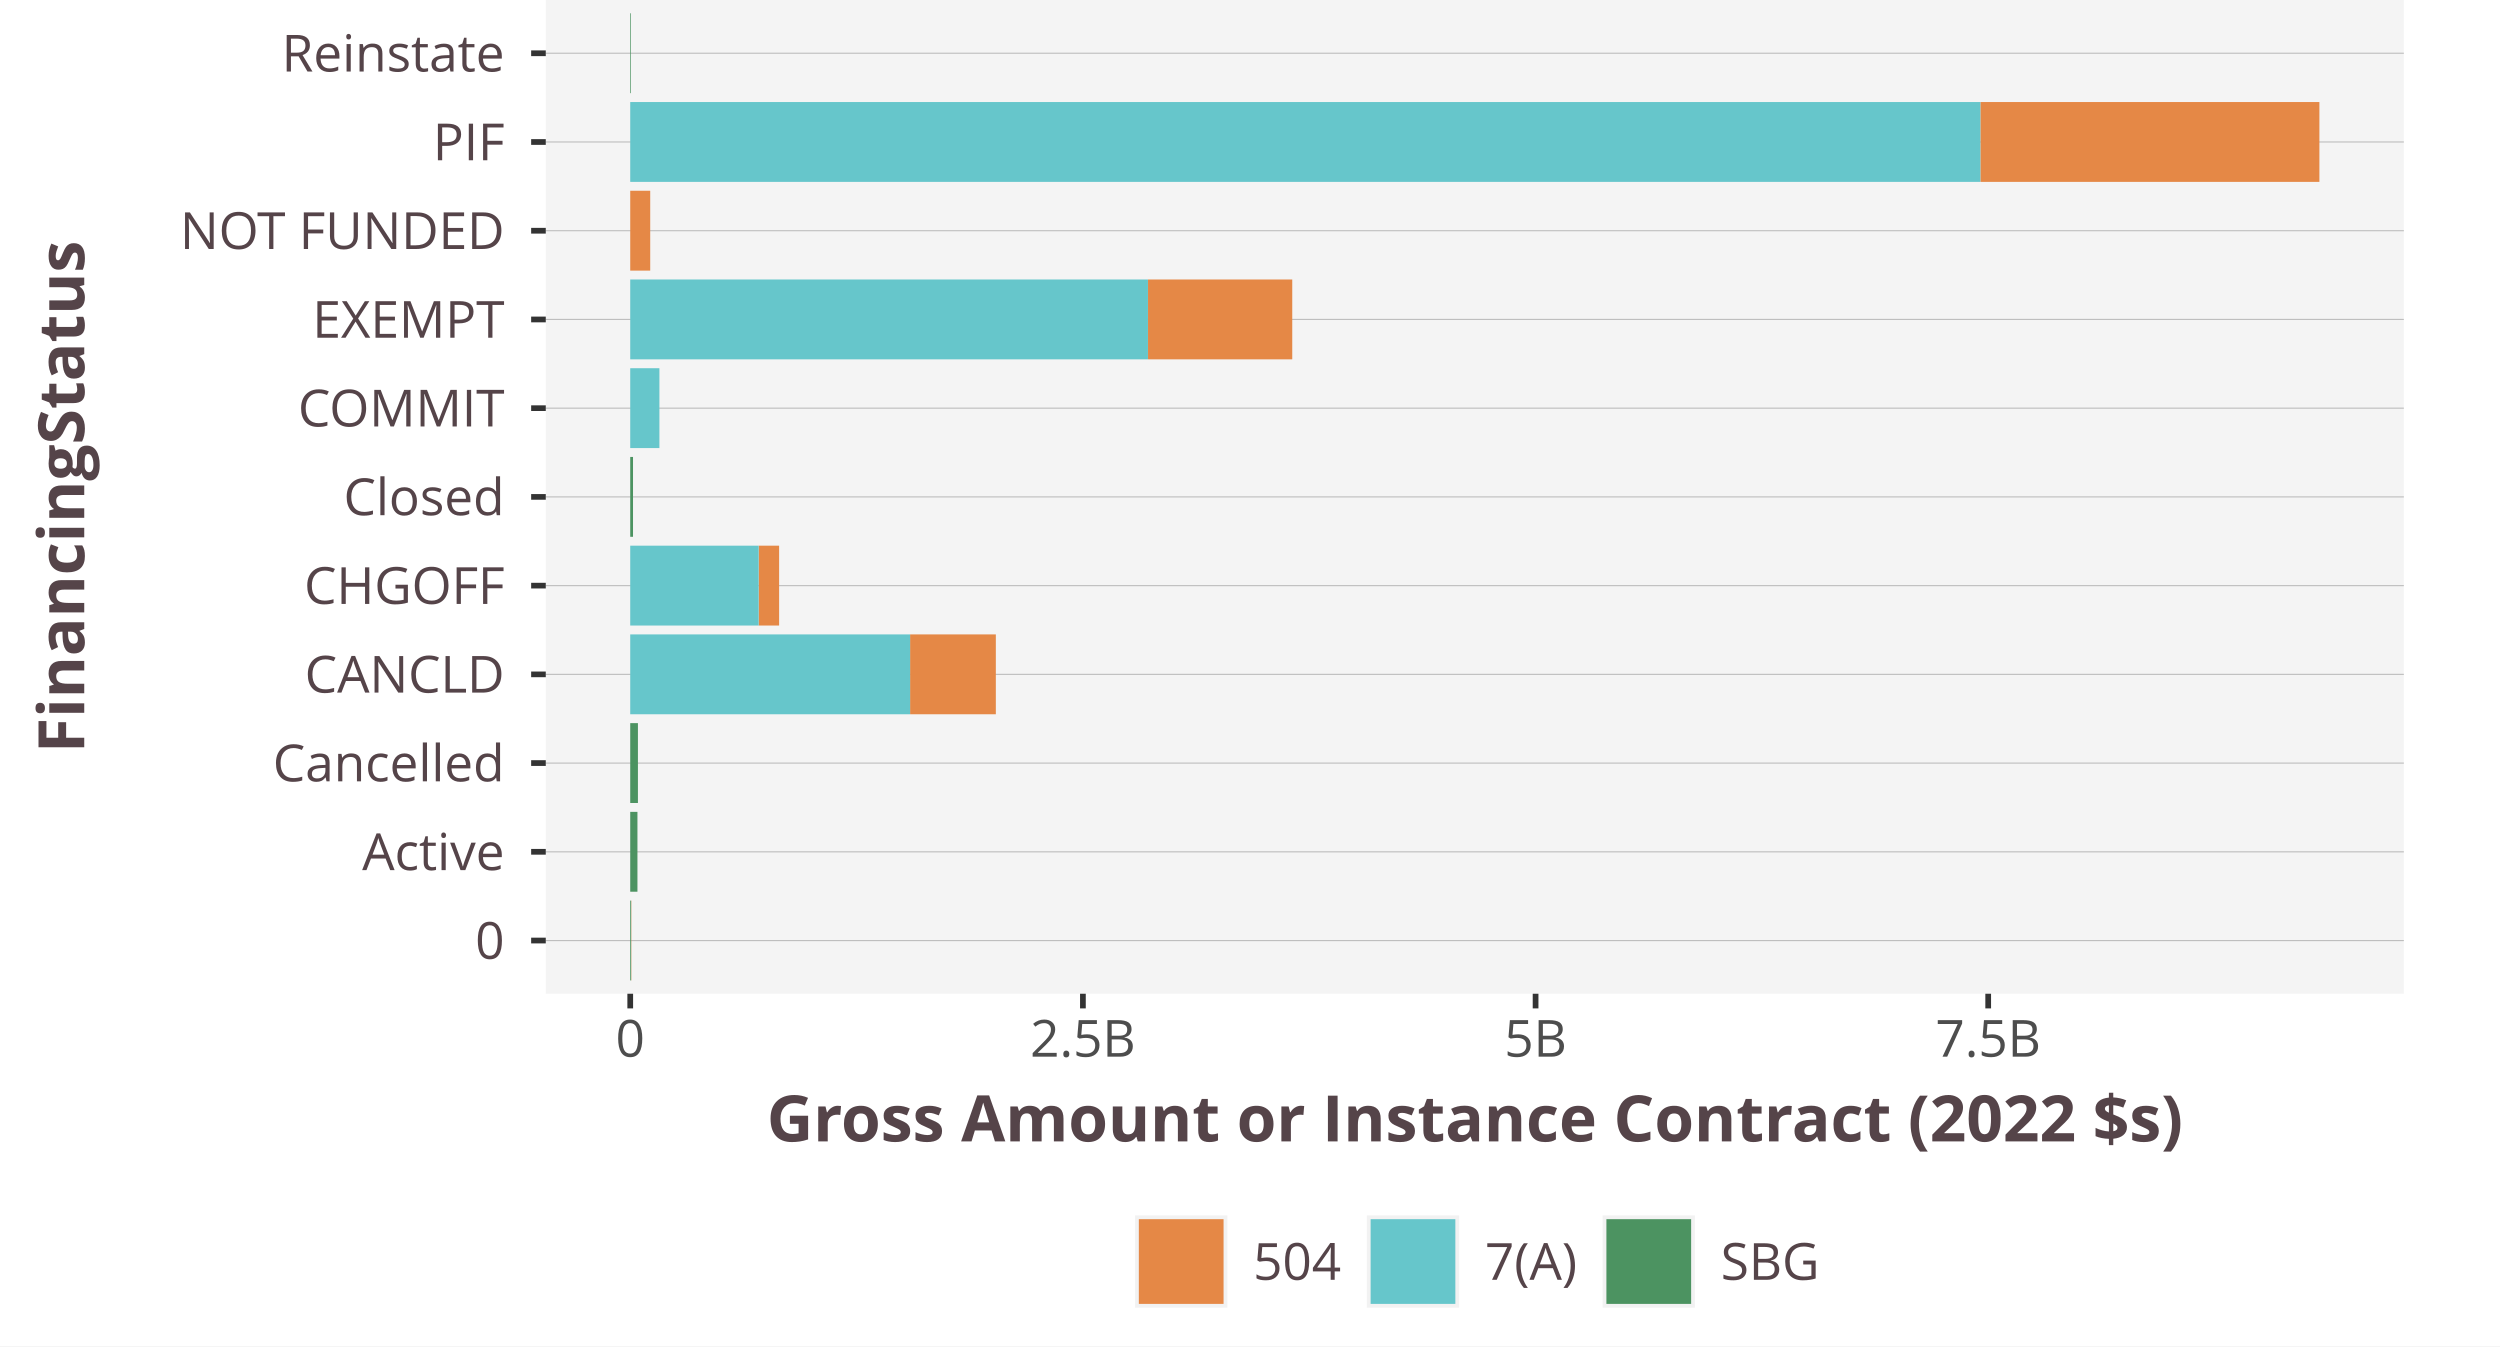
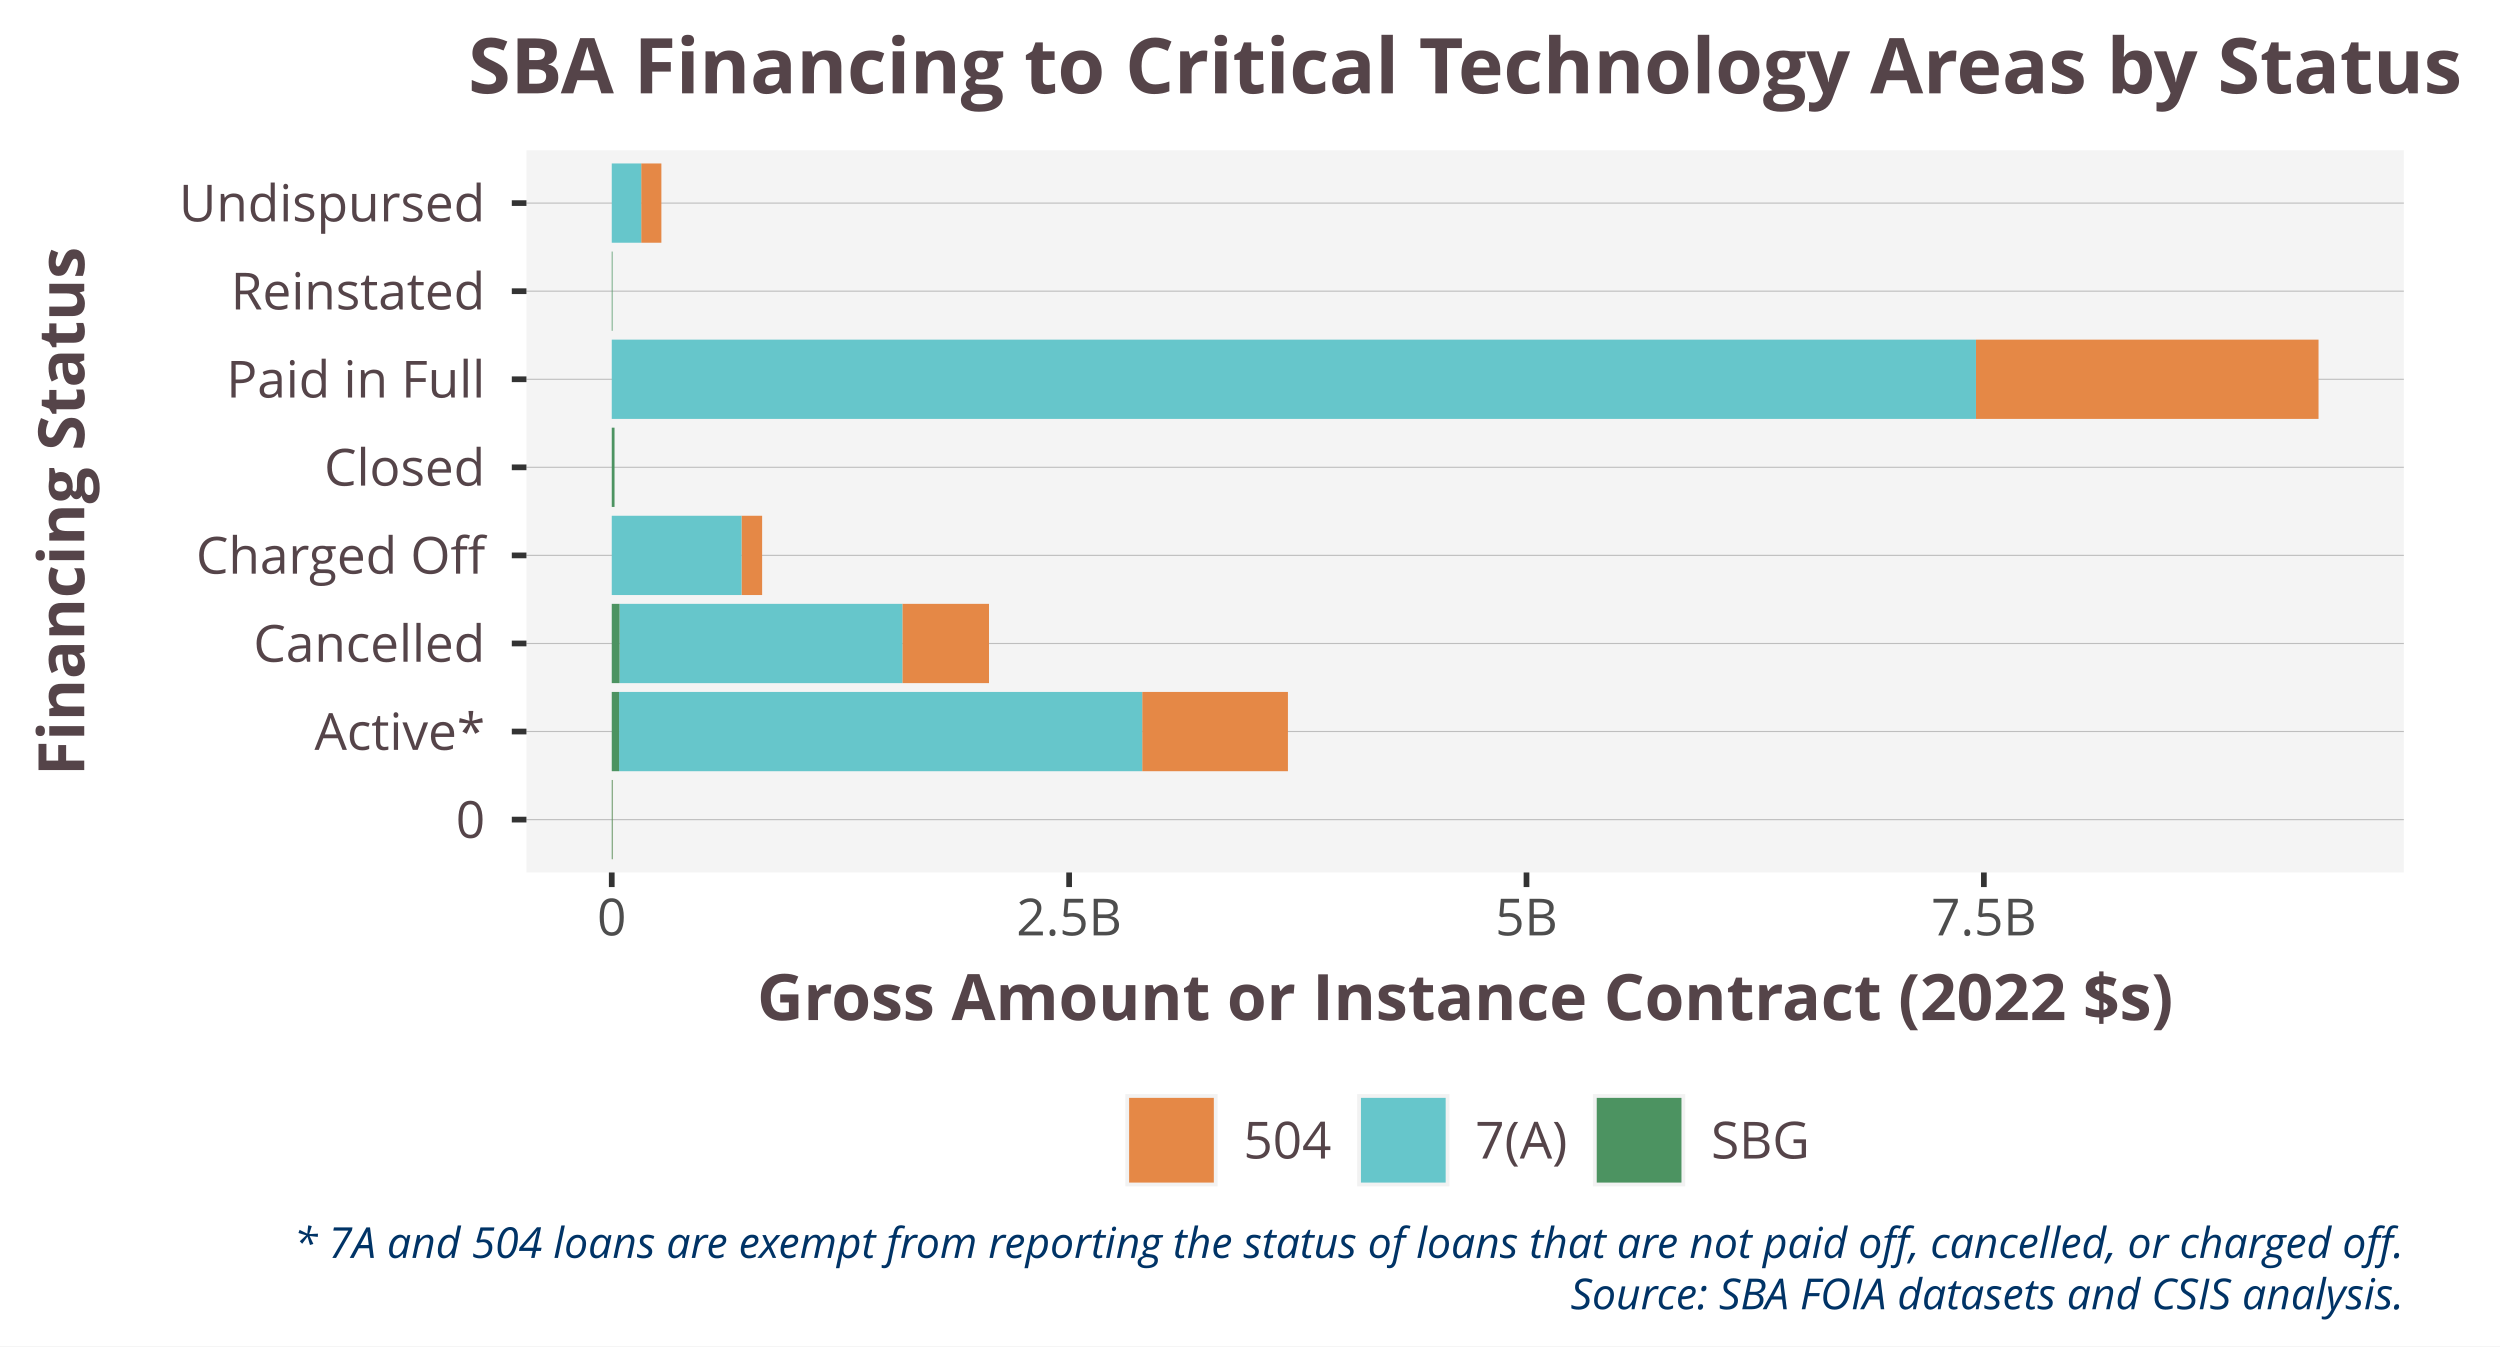
<svg xmlns="http://www.w3.org/2000/svg" class="svglite" width="468.00pt" height="252.00pt" viewBox="0 0 468.00 252.00">
  <defs>
    <style type="text/css">
    .svglite line, .svglite polyline, .svglite polygon, .svglite path, .svglite rect, .svglite circle {
      fill: none;
      stroke: #000000;
      stroke-linecap: round;
      stroke-linejoin: round;
      stroke-miterlimit: 10.00;
    }
    .svglite text {
      white-space: pre;
    }
  </style>
  </defs>
  <rect width="100%" height="100%" style="stroke: none; fill: #FFFFFF;" />
  <defs>
    <clipPath id="cpMC4wMHw0NjguMDB8MC4wMHwyNTIuMDA=">
      <rect x="0.00" y="0.00" width="468.00" height="252.00" />
    </clipPath>
  </defs>
  <g clip-path="url(#cpMC4wMHw0NjguMDB8MC4wMHwyNTIuMDA=)">
-     <rect x="0.00" y="-0" width="468.00" height="252.00" style="stroke-width: 1.07; stroke: #FFFFFF; fill: #FFFFFF;" />
+     <rect x="0.00" y="0.00" width="468.00" height="252.00" style="stroke-width: 1.07; stroke: #FFFFFF; fill: #FFFFFF;" />
  </g>
  <defs>
-     <clipPath id="cpMTAyLjE3fDQ1MC4wMHwwLjAwfDE4Ni4wMw==">
-       <rect x="102.17" y="0.00" width="347.83" height="186.03" />
+     <clipPath id="cpOTguNTV8NDUwLjAwfDI4LjEzfDE2My4zMg==">
+       <rect x="98.55" y="28.13" width="351.45" height="135.19" />
    </clipPath>
  </defs>
-   <g clip-path="url(#cpMTAyLjE3fDQ1MC4wMHwwLjAwfDE4Ni4wMw==)">
-     <rect x="102.17" y="0.00" width="347.83" height="186.03" style="stroke-width: 1.07; stroke: none; fill: #F4F4F4;" />
-     <polyline points="102.17,176.07 450.00,176.07 " style="stroke-width: 0.21; stroke: #BEBEBE; stroke-linecap: butt;" />
-     <polyline points="102.17,159.46 450.00,159.46 " style="stroke-width: 0.21; stroke: #BEBEBE; stroke-linecap: butt;" />
-     <polyline points="102.17,142.85 450.00,142.85 " style="stroke-width: 0.21; stroke: #BEBEBE; stroke-linecap: butt;" />
-     <polyline points="102.17,126.24 450.00,126.24 " style="stroke-width: 0.21; stroke: #BEBEBE; stroke-linecap: butt;" />
-     <polyline points="102.17,109.63 450.00,109.63 " style="stroke-width: 0.21; stroke: #BEBEBE; stroke-linecap: butt;" />
-     <polyline points="102.17,93.02 450.00,93.02 " style="stroke-width: 0.21; stroke: #BEBEBE; stroke-linecap: butt;" />
-     <polyline points="102.17,76.41 450.00,76.41 " style="stroke-width: 0.21; stroke: #BEBEBE; stroke-linecap: butt;" />
-     <polyline points="102.17,59.80 450.00,59.80 " style="stroke-width: 0.21; stroke: #BEBEBE; stroke-linecap: butt;" />
-     <polyline points="102.17,43.19 450.00,43.19 " style="stroke-width: 0.21; stroke: #BEBEBE; stroke-linecap: butt;" />
-     <polyline points="102.17,26.58 450.00,26.58 " style="stroke-width: 0.21; stroke: #BEBEBE; stroke-linecap: butt;" />
-     <polyline points="102.17,9.97 450.00,9.97 " style="stroke-width: 0.21; stroke: #BEBEBE; stroke-linecap: butt;" />
-     <rect x="170.37" y="118.76" width="16.05" height="14.95" style="stroke-width: 1.07; stroke: none; stroke-linecap: butt; stroke-linejoin: miter; fill: #E58846;" />
-     <rect x="142.03" y="102.15" width="3.82" height="14.95" style="stroke-width: 1.07; stroke: none; stroke-linecap: butt; stroke-linejoin: miter; fill: #E58846;" />
-     <rect x="214.91" y="52.32" width="27.00" height="14.95" style="stroke-width: 1.07; stroke: none; stroke-linecap: butt; stroke-linejoin: miter; fill: #E58846;" />
-     <rect x="117.98" y="35.71" width="3.74" height="14.95" style="stroke-width: 1.07; stroke: none; stroke-linecap: butt; stroke-linejoin: miter; fill: #E58846;" />
-     <rect x="370.73" y="19.10" width="63.46" height="14.95" style="stroke-width: 1.07; stroke: none; stroke-linecap: butt; stroke-linejoin: miter; fill: #E58846;" />
-     <rect x="118.14" y="168.59" width="0.049" height="14.95" style="stroke-width: 1.07; stroke: none; stroke-linecap: butt; stroke-linejoin: miter; fill: #E58846;" />
-     <rect x="117.98" y="118.76" width="52.39" height="14.95" style="stroke-width: 1.07; stroke: none; stroke-linecap: butt; stroke-linejoin: miter; fill: #66C6CB;" />
-     <rect x="117.98" y="102.15" width="24.04" height="14.95" style="stroke-width: 1.07; stroke: none; stroke-linecap: butt; stroke-linejoin: miter; fill: #66C6CB;" />
-     <rect x="117.98" y="68.93" width="5.46" height="14.95" style="stroke-width: 1.07; stroke: none; stroke-linecap: butt; stroke-linejoin: miter; fill: #66C6CB;" />
-     <rect x="117.98" y="52.32" width="96.92" height="14.95" style="stroke-width: 1.07; stroke: none; stroke-linecap: butt; stroke-linejoin: miter; fill: #66C6CB;" />
-     <rect x="117.98" y="19.10" width="252.74" height="14.95" style="stroke-width: 1.07; stroke: none; stroke-linecap: butt; stroke-linejoin: miter; fill: #66C6CB;" />
-     <rect x="117.98" y="151.98" width="1.35" height="14.95" style="stroke-width: 1.07; stroke: none; stroke-linecap: butt; stroke-linejoin: miter; fill: #4C9361;" />
-     <rect x="117.98" y="135.37" width="1.44" height="14.95" style="stroke-width: 1.07; stroke: none; stroke-linecap: butt; stroke-linejoin: miter; fill: #4C9361;" />
-     <rect x="117.98" y="85.54" width="0.52" height="14.95" style="stroke-width: 1.07; stroke: none; stroke-linecap: butt; stroke-linejoin: miter; fill: #4C9361;" />
-     <rect x="117.98" y="2.49" width="0.13" height="14.95" style="stroke-width: 1.07; stroke: none; stroke-linecap: butt; stroke-linejoin: miter; fill: #4C9361;" />
-     <rect x="117.98" y="168.59" width="0.16" height="14.95" style="stroke-width: 1.07; stroke: none; stroke-linecap: butt; stroke-linejoin: miter; fill: #4C9361;" />
+   <g clip-path="url(#cpOTguNTV8NDUwLjAwfDI4LjEzfDE2My4zMg==)">
+     <rect x="98.55" y="28.13" width="351.45" height="135.19" style="stroke-width: 1.07; stroke: none; fill: #F4F4F4;" />
+     <polyline points="98.55,153.43 450.00,153.43 " style="stroke-width: 0.21; stroke: #BEBEBE; stroke-linecap: butt;" />
+     <polyline points="98.55,136.94 450.00,136.94 " style="stroke-width: 0.21; stroke: #BEBEBE; stroke-linecap: butt;" />
+     <polyline points="98.55,120.46 450.00,120.46 " style="stroke-width: 0.21; stroke: #BEBEBE; stroke-linecap: butt;" />
+     <polyline points="98.55,103.97 450.00,103.97 " style="stroke-width: 0.21; stroke: #BEBEBE; stroke-linecap: butt;" />
+     <polyline points="98.55,87.48 450.00,87.48 " style="stroke-width: 0.21; stroke: #BEBEBE; stroke-linecap: butt;" />
+     <polyline points="98.55,71.00 450.00,71.00 " style="stroke-width: 0.21; stroke: #BEBEBE; stroke-linecap: butt;" />
+     <polyline points="98.55,54.51 450.00,54.51 " style="stroke-width: 0.21; stroke: #BEBEBE; stroke-linecap: butt;" />
+     <polyline points="98.55,38.02 450.00,38.02 " style="stroke-width: 0.21; stroke: #BEBEBE; stroke-linecap: butt;" />
+     <rect x="213.82" y="129.53" width="27.28" height="14.84" style="stroke-width: 1.07; stroke: none; stroke-linecap: butt; stroke-linejoin: miter; fill: #E58846;" />
+     <rect x="168.92" y="113.04" width="16.22" height="14.84" style="stroke-width: 1.07; stroke: none; stroke-linecap: butt; stroke-linejoin: miter; fill: #E58846;" />
+     <rect x="138.81" y="96.55" width="3.86" height="14.84" style="stroke-width: 1.07; stroke: none; stroke-linecap: butt; stroke-linejoin: miter; fill: #E58846;" />
+     <rect x="369.90" y="63.58" width="64.13" height="14.84" style="stroke-width: 1.07; stroke: none; stroke-linecap: butt; stroke-linejoin: miter; fill: #E58846;" />
+     <rect x="120.03" y="30.60" width="3.78" height="14.84" style="stroke-width: 1.07; stroke: none; stroke-linecap: butt; stroke-linejoin: miter; fill: #E58846;" />
+     <rect x="114.68" y="146.01" width="0.050" height="14.84" style="stroke-width: 1.07; stroke: none; stroke-linecap: butt; stroke-linejoin: miter; fill: #E58846;" />
+     <rect x="115.89" y="129.53" width="97.93" height="14.84" style="stroke-width: 1.07; stroke: none; stroke-linecap: butt; stroke-linejoin: miter; fill: #66C6CB;" />
+     <rect x="115.98" y="113.04" width="52.94" height="14.84" style="stroke-width: 1.07; stroke: none; stroke-linecap: butt; stroke-linejoin: miter; fill: #66C6CB;" />
+     <rect x="114.52" y="96.55" width="24.29" height="14.84" style="stroke-width: 1.07; stroke: none; stroke-linecap: butt; stroke-linejoin: miter; fill: #66C6CB;" />
+     <rect x="114.52" y="63.58" width="255.38" height="14.84" style="stroke-width: 1.07; stroke: none; stroke-linecap: butt; stroke-linejoin: miter; fill: #66C6CB;" />
+     <rect x="114.52" y="30.60" width="5.51" height="14.84" style="stroke-width: 1.07; stroke: none; stroke-linecap: butt; stroke-linejoin: miter; fill: #66C6CB;" />
+     <rect x="114.52" y="129.53" width="1.37" height="14.84" style="stroke-width: 1.07; stroke: none; stroke-linecap: butt; stroke-linejoin: miter; fill: #4C9361;" />
+     <rect x="114.52" y="113.04" width="1.46" height="14.84" style="stroke-width: 1.07; stroke: none; stroke-linecap: butt; stroke-linejoin: miter; fill: #4C9361;" />
+     <rect x="114.52" y="80.06" width="0.52" height="14.84" style="stroke-width: 1.07; stroke: none; stroke-linecap: butt; stroke-linejoin: miter; fill: #4C9361;" />
+     <rect x="114.52" y="47.09" width="0.14" height="14.84" style="stroke-width: 1.07; stroke: none; stroke-linecap: butt; stroke-linejoin: miter; fill: #4C9361;" />
+     <rect x="114.52" y="146.01" width="0.16" height="14.84" style="stroke-width: 1.07; stroke: none; stroke-linecap: butt; stroke-linejoin: miter; fill: #4C9361;" />
  </g>
  <g clip-path="url(#cpMC4wMHw0NjguMDB8MC4wMHwyNTIuMDA=)">
-     <text x="94.45" y="179.49" text-anchor="end" style="font-size: 9.60px;fill: #554449; font-family: &quot;Open Sans&quot;;" textLength="5.49px" lengthAdjust="spacingAndGlyphs">0</text>
-     <text x="94.45" y="162.88" text-anchor="end" style="font-size: 9.60px;fill: #554449; font-family: &quot;Open Sans&quot;;" textLength="26.67px" lengthAdjust="spacingAndGlyphs">Active</text>
-     <text x="94.45" y="146.27" text-anchor="end" style="font-size: 9.60px;fill: #554449; font-family: &quot;Open Sans&quot;;" textLength="43.32px" lengthAdjust="spacingAndGlyphs">Cancelled</text>
-     <text x="94.45" y="129.66" text-anchor="end" style="font-size: 9.60px;fill: #554449; font-family: &quot;Open Sans&quot;;" textLength="37.32px" lengthAdjust="spacingAndGlyphs">CANCLD</text>
-     <text x="94.45" y="113.05" text-anchor="end" style="font-size: 9.60px;fill: #554449; font-family: &quot;Open Sans&quot;;" textLength="37.43px" lengthAdjust="spacingAndGlyphs">CHGOFF</text>
-     <text x="94.45" y="96.44" text-anchor="end" style="font-size: 9.60px;fill: #554449; font-family: &quot;Open Sans&quot;;" textLength="30.05px" lengthAdjust="spacingAndGlyphs">Closed</text>
-     <text x="94.45" y="79.83" text-anchor="end" style="font-size: 9.60px;fill: #554449; font-family: &quot;Open Sans&quot;;" textLength="38.71px" lengthAdjust="spacingAndGlyphs">COMMIT</text>
-     <text x="94.45" y="63.22" text-anchor="end" style="font-size: 9.60px;fill: #554449; font-family: &quot;Open Sans&quot;;" textLength="35.87px" lengthAdjust="spacingAndGlyphs">EXEMPT</text>
-     <text x="94.45" y="46.61" text-anchor="end" style="font-size: 9.60px;fill: #554449; font-family: &quot;Open Sans&quot;;" textLength="60.85px" lengthAdjust="spacingAndGlyphs">NOT FUNDED</text>
-     <text x="94.45" y="30.00" text-anchor="end" style="font-size: 9.60px;fill: #554449; font-family: &quot;Open Sans&quot;;" textLength="13.39px" lengthAdjust="spacingAndGlyphs">PIF</text>
-     <text x="94.45" y="13.39" text-anchor="end" style="font-size: 9.60px;fill: #554449; font-family: &quot;Open Sans&quot;;" textLength="41.73px" lengthAdjust="spacingAndGlyphs">Reinstate</text>
-     <polyline points="99.43,176.07 102.17,176.07 " style="stroke-width: 1.07; stroke: #333333; stroke-linecap: butt;" />
-     <polyline points="99.43,159.46 102.17,159.46 " style="stroke-width: 1.07; stroke: #333333; stroke-linecap: butt;" />
-     <polyline points="99.43,142.85 102.17,142.85 " style="stroke-width: 1.07; stroke: #333333; stroke-linecap: butt;" />
-     <polyline points="99.43,126.24 102.17,126.24 " style="stroke-width: 1.07; stroke: #333333; stroke-linecap: butt;" />
-     <polyline points="99.43,109.63 102.17,109.63 " style="stroke-width: 1.07; stroke: #333333; stroke-linecap: butt;" />
-     <polyline points="99.43,93.02 102.17,93.02 " style="stroke-width: 1.07; stroke: #333333; stroke-linecap: butt;" />
-     <polyline points="99.43,76.41 102.17,76.41 " style="stroke-width: 1.07; stroke: #333333; stroke-linecap: butt;" />
-     <polyline points="99.43,59.80 102.17,59.80 " style="stroke-width: 1.07; stroke: #333333; stroke-linecap: butt;" />
-     <polyline points="99.43,43.19 102.17,43.19 " style="stroke-width: 1.07; stroke: #333333; stroke-linecap: butt;" />
-     <polyline points="99.43,26.58 102.17,26.58 " style="stroke-width: 1.07; stroke: #333333; stroke-linecap: butt;" />
-     <polyline points="99.43,9.97 102.17,9.97 " style="stroke-width: 1.07; stroke: #333333; stroke-linecap: butt;" />
-     <polyline points="117.98,188.77 117.98,186.03 " style="stroke-width: 1.07; stroke: #333333; stroke-linecap: butt;" />
-     <polyline points="202.72,188.77 202.72,186.03 " style="stroke-width: 1.07; stroke: #333333; stroke-linecap: butt;" />
-     <polyline points="287.46,188.77 287.46,186.03 " style="stroke-width: 1.07; stroke: #333333; stroke-linecap: butt;" />
-     <polyline points="372.19,188.77 372.19,186.03 " style="stroke-width: 1.07; stroke: #333333; stroke-linecap: butt;" />
-     <text x="117.98" y="197.81" text-anchor="middle" style="font-size: 9.60px;fill: #4D4D4D; font-family: &quot;Open Sans&quot;;" textLength="5.49px" lengthAdjust="spacingAndGlyphs">0</text>
-     <text x="202.72" y="197.81" text-anchor="middle" style="font-size: 9.60px;fill: #4D4D4D; font-family: &quot;Open Sans&quot;;" textLength="19.68px" lengthAdjust="spacingAndGlyphs">2.5B</text>
-     <text x="287.46" y="197.81" text-anchor="middle" style="font-size: 9.60px;fill: #4D4D4D; font-family: &quot;Open Sans&quot;;" textLength="11.68px" lengthAdjust="spacingAndGlyphs">5B</text>
-     <text x="372.19" y="197.81" text-anchor="middle" style="font-size: 9.60px;fill: #4D4D4D; font-family: &quot;Open Sans&quot;;" textLength="19.68px" lengthAdjust="spacingAndGlyphs">7.5B</text>
-     <text x="276.09" y="213.67" text-anchor="middle" style="font-size: 12.00px; font-weight: bold;fill: #554449; font-family: &quot;Open Sans&quot;;" textLength="265.72px" lengthAdjust="spacingAndGlyphs">Gross Amount or Instance Contract (2022 $s)</text>
-     <text transform="translate(15.77,93.02) rotate(-90)" text-anchor="middle" style="font-size: 12.00px; font-weight: bold;fill: #554449; font-family: &quot;Open Sans&quot;;" textLength="95.94px" lengthAdjust="spacingAndGlyphs">FinancingStatus</text>
-     <rect x="209.64" y="227.52" width="132.89" height="17.28" style="stroke-width: 1.07; stroke: none; fill: #FFFFFF;" />
-     <rect x="212.48" y="227.52" width="17.28" height="17.28" style="stroke-width: 1.07; stroke: none; fill: #F2F2F2;" />
-     <rect x="213.19" y="228.23" width="15.86" height="15.86" style="stroke-width: 1.07; stroke: none; stroke-linecap: butt; stroke-linejoin: miter; fill: #E58846;" />
-     <rect x="255.87" y="227.52" width="17.28" height="17.28" style="stroke-width: 1.07; stroke: none; fill: #F2F2F2;" />
-     <rect x="256.58" y="228.23" width="15.86" height="15.86" style="stroke-width: 1.07; stroke: none; stroke-linecap: butt; stroke-linejoin: miter; fill: #66C6CB;" />
-     <rect x="300.01" y="227.52" width="17.28" height="17.28" style="stroke-width: 1.07; stroke: none; fill: #F2F2F2;" />
-     <rect x="300.72" y="228.23" width="15.86" height="15.86" style="stroke-width: 1.07; stroke: none; stroke-linecap: butt; stroke-linejoin: miter; fill: #4C9361;" />
-     <text x="234.59" y="239.58" style="font-size: 9.60px;fill: #554449; font-family: &quot;Open Sans&quot;;" textLength="16.46px" lengthAdjust="spacingAndGlyphs">504</text>
-     <text x="277.98" y="239.58" style="font-size: 9.60px;fill: #554449; font-family: &quot;Open Sans&quot;;" textLength="17.21px" lengthAdjust="spacingAndGlyphs">7(A)</text>
-     <text x="322.12" y="239.58" style="font-size: 9.60px;fill: #554449; font-family: &quot;Open Sans&quot;;" textLength="18.42px" lengthAdjust="spacingAndGlyphs">SBG</text>
+     <text x="90.82" y="156.85" text-anchor="end" style="font-size: 9.60px;fill: #554449; font-family: &quot;Open Sans&quot;;" textLength="5.49px" lengthAdjust="spacingAndGlyphs">0</text>
+     <text x="90.82" y="140.37" text-anchor="end" style="font-size: 9.60px;fill: #554449; font-family: &quot;Open Sans&quot;;" textLength="31.95px" lengthAdjust="spacingAndGlyphs">Active*</text>
+     <text x="90.82" y="123.88" text-anchor="end" style="font-size: 9.60px;fill: #554449; font-family: &quot;Open Sans&quot;;" textLength="43.32px" lengthAdjust="spacingAndGlyphs">Cancelled</text>
+     <text x="90.82" y="107.39" text-anchor="end" style="font-size: 9.60px;fill: #554449; font-family: &quot;Open Sans&quot;;" textLength="54.03px" lengthAdjust="spacingAndGlyphs">Charged Off</text>
+     <text x="90.82" y="90.91" text-anchor="end" style="font-size: 9.60px;fill: #554449; font-family: &quot;Open Sans&quot;;" textLength="30.05px" lengthAdjust="spacingAndGlyphs">Closed</text>
+     <text x="90.82" y="74.42" text-anchor="end" style="font-size: 9.60px;fill: #554449; font-family: &quot;Open Sans&quot;;" textLength="48.33px" lengthAdjust="spacingAndGlyphs">Paid in Full</text>
+     <text x="90.82" y="57.93" text-anchor="end" style="font-size: 9.60px;fill: #554449; font-family: &quot;Open Sans&quot;;" textLength="47.60px" lengthAdjust="spacingAndGlyphs">Reinstated</text>
+     <text x="90.82" y="41.45" text-anchor="end" style="font-size: 9.60px;fill: #554449; font-family: &quot;Open Sans&quot;;" textLength="57.23px" lengthAdjust="spacingAndGlyphs">Undispursed</text>
+     <polyline points="95.81,153.43 98.55,153.43 " style="stroke-width: 1.07; stroke: #333333; stroke-linecap: butt;" />
+     <polyline points="95.81,136.94 98.55,136.94 " style="stroke-width: 1.07; stroke: #333333; stroke-linecap: butt;" />
+     <polyline points="95.81,120.46 98.55,120.46 " style="stroke-width: 1.07; stroke: #333333; stroke-linecap: butt;" />
+     <polyline points="95.81,103.97 98.55,103.97 " style="stroke-width: 1.07; stroke: #333333; stroke-linecap: butt;" />
+     <polyline points="95.81,87.48 98.55,87.48 " style="stroke-width: 1.07; stroke: #333333; stroke-linecap: butt;" />
+     <polyline points="95.81,71.00 98.55,71.00 " style="stroke-width: 1.07; stroke: #333333; stroke-linecap: butt;" />
+     <polyline points="95.81,54.51 98.55,54.51 " style="stroke-width: 1.07; stroke: #333333; stroke-linecap: butt;" />
+     <polyline points="95.81,38.02 98.55,38.02 " style="stroke-width: 1.07; stroke: #333333; stroke-linecap: butt;" />
+     <polyline points="114.52,166.06 114.52,163.32 " style="stroke-width: 1.07; stroke: #333333; stroke-linecap: butt;" />
+     <polyline points="200.14,166.06 200.14,163.32 " style="stroke-width: 1.07; stroke: #333333; stroke-linecap: butt;" />
+     <polyline points="285.76,166.06 285.76,163.32 " style="stroke-width: 1.07; stroke: #333333; stroke-linecap: butt;" />
+     <polyline points="371.38,166.06 371.38,163.32 " style="stroke-width: 1.07; stroke: #333333; stroke-linecap: butt;" />
+     <text x="114.52" y="175.10" text-anchor="middle" style="font-size: 9.60px;fill: #4D4D4D; font-family: &quot;Open Sans&quot;;" textLength="5.49px" lengthAdjust="spacingAndGlyphs">0</text>
+     <text x="200.14" y="175.10" text-anchor="middle" style="font-size: 9.60px;fill: #4D4D4D; font-family: &quot;Open Sans&quot;;" textLength="19.68px" lengthAdjust="spacingAndGlyphs">2.5B</text>
+     <text x="285.76" y="175.10" text-anchor="middle" style="font-size: 9.60px;fill: #4D4D4D; font-family: &quot;Open Sans&quot;;" textLength="11.68px" lengthAdjust="spacingAndGlyphs">5B</text>
+     <text x="371.38" y="175.10" text-anchor="middle" style="font-size: 9.60px;fill: #4D4D4D; font-family: &quot;Open Sans&quot;;" textLength="19.68px" lengthAdjust="spacingAndGlyphs">7.5B</text>
+     <text x="274.27" y="190.96" text-anchor="middle" style="font-size: 12.00px; font-weight: bold;fill: #554449; font-family: &quot;Open Sans&quot;;" textLength="265.72px" lengthAdjust="spacingAndGlyphs">Gross Amount or Instance Contract (2022 $s)</text>
+     <text transform="translate(15.77,95.73) rotate(-90)" text-anchor="middle" style="font-size: 12.00px; font-weight: bold;fill: #554449; font-family: &quot;Open Sans&quot;;" textLength="99.06px" lengthAdjust="spacingAndGlyphs">Financing Status</text>
+     <rect x="207.83" y="204.81" width="132.89" height="17.28" style="stroke-width: 1.07; stroke: none; fill: #FFFFFF;" />
+     <rect x="210.66" y="204.81" width="17.28" height="17.28" style="stroke-width: 1.07; stroke: none; fill: #F2F2F2;" />
+     <rect x="211.37" y="205.52" width="15.86" height="15.86" style="stroke-width: 1.07; stroke: none; stroke-linecap: butt; stroke-linejoin: miter; fill: #E58846;" />
+     <rect x="254.06" y="204.81" width="17.28" height="17.28" style="stroke-width: 1.07; stroke: none; fill: #F2F2F2;" />
+     <rect x="254.77" y="205.52" width="15.86" height="15.86" style="stroke-width: 1.07; stroke: none; stroke-linecap: butt; stroke-linejoin: miter; fill: #66C6CB;" />
+     <rect x="298.20" y="204.81" width="17.28" height="17.28" style="stroke-width: 1.07; stroke: none; fill: #F2F2F2;" />
+     <rect x="298.91" y="205.52" width="15.86" height="15.86" style="stroke-width: 1.07; stroke: none; stroke-linecap: butt; stroke-linejoin: miter; fill: #4C9361;" />
+     <text x="232.77" y="216.87" style="font-size: 9.60px;fill: #554449; font-family: &quot;Open Sans&quot;;" textLength="16.46px" lengthAdjust="spacingAndGlyphs">504</text>
+     <text x="276.16" y="216.87" style="font-size: 9.60px;fill: #554449; font-family: &quot;Open Sans&quot;;" textLength="17.21px" lengthAdjust="spacingAndGlyphs">7(A)</text>
+     <text x="320.31" y="216.87" style="font-size: 9.60px;fill: #554449; font-family: &quot;Open Sans&quot;;" textLength="18.42px" lengthAdjust="spacingAndGlyphs">SBG</text>
+     <text x="274.27" y="17.47" text-anchor="middle" style="font-size: 14.40px; font-weight: bold;fill: #554449; font-family: &quot;Open Sans&quot;;" textLength="374.90px" lengthAdjust="spacingAndGlyphs">SBA Financing to Critical Technology Areas by Status</text>
+     <text x="450.00" y="235.49" text-anchor="end" style="font-size: 8.00px; font-style: italic;fill: #003366; font-family: &quot;Open Sans&quot;;" textLength="397.21px" lengthAdjust="spacingAndGlyphs">* 7A and 504 loans are exempt from reporting the status of loans that are not paid off, cancelled, or charged off.</text>
+     <text x="450.00" y="245.09" text-anchor="end" style="font-size: 8.00px; font-style: italic;fill: #003366; font-family: &quot;Open Sans&quot;;" textLength="156.74px" lengthAdjust="spacingAndGlyphs">Source: SBA FOIA datasets and CSIS analysis.</text>
  </g>
</svg>
